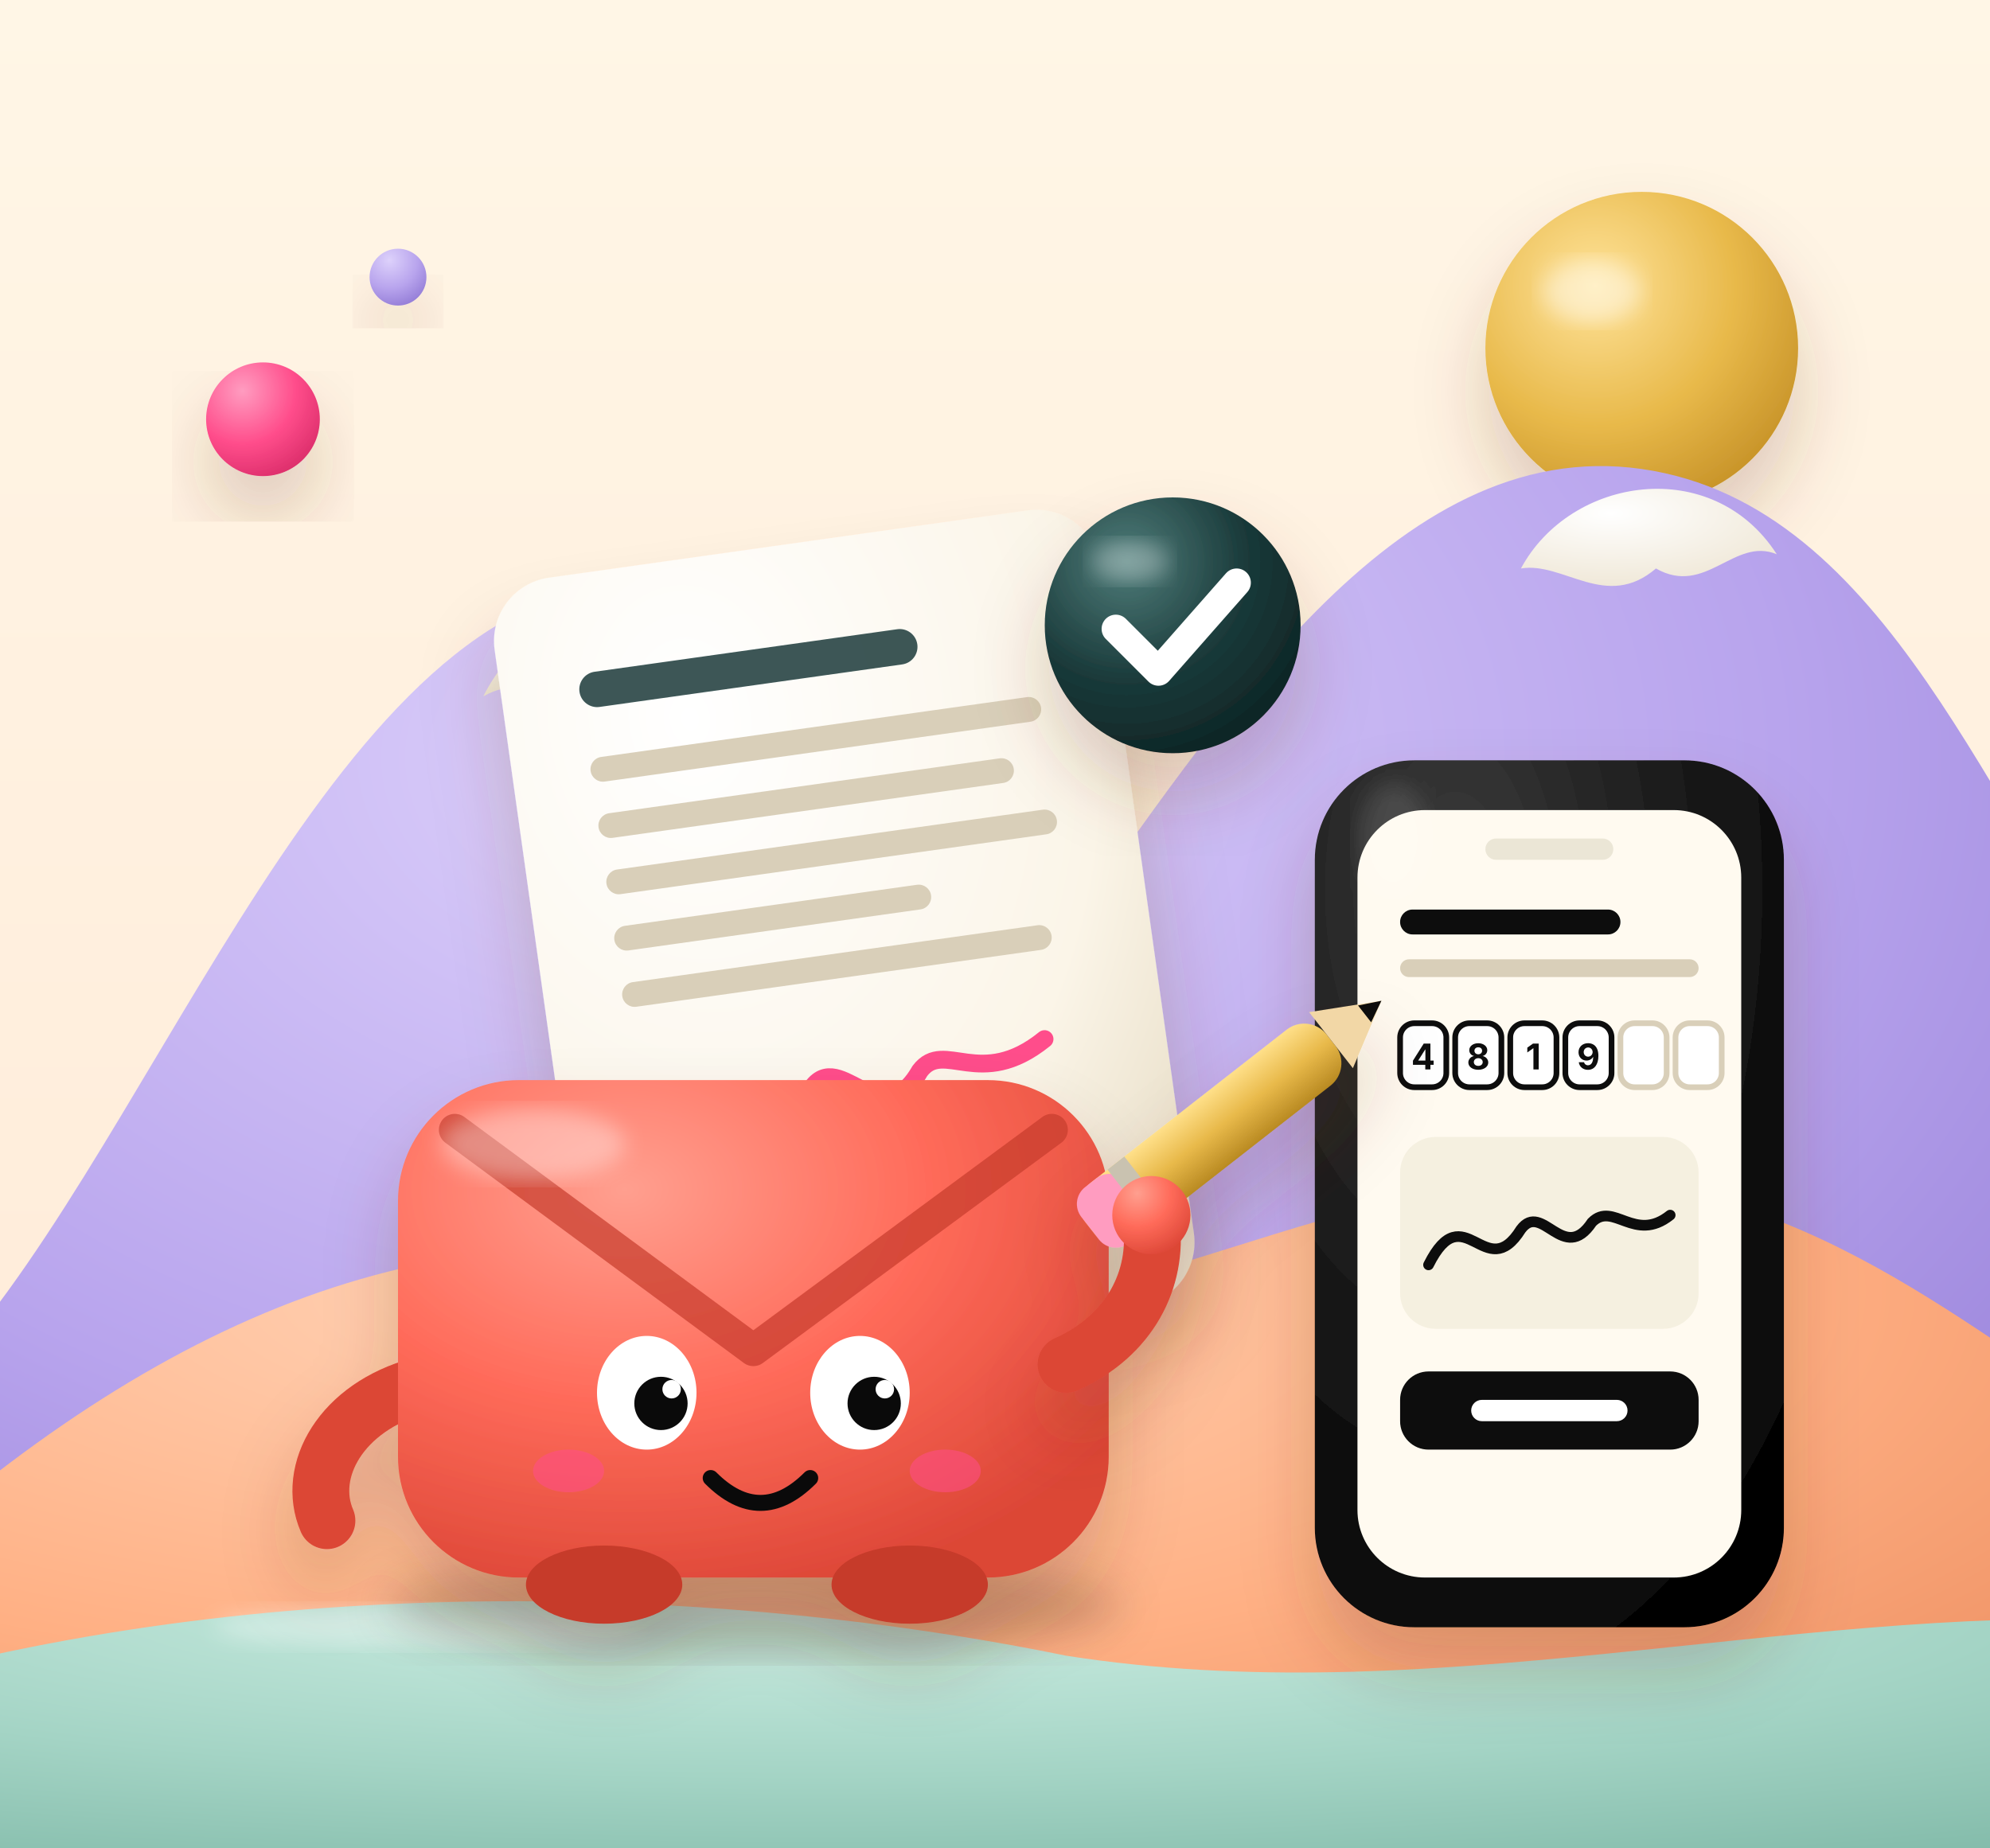
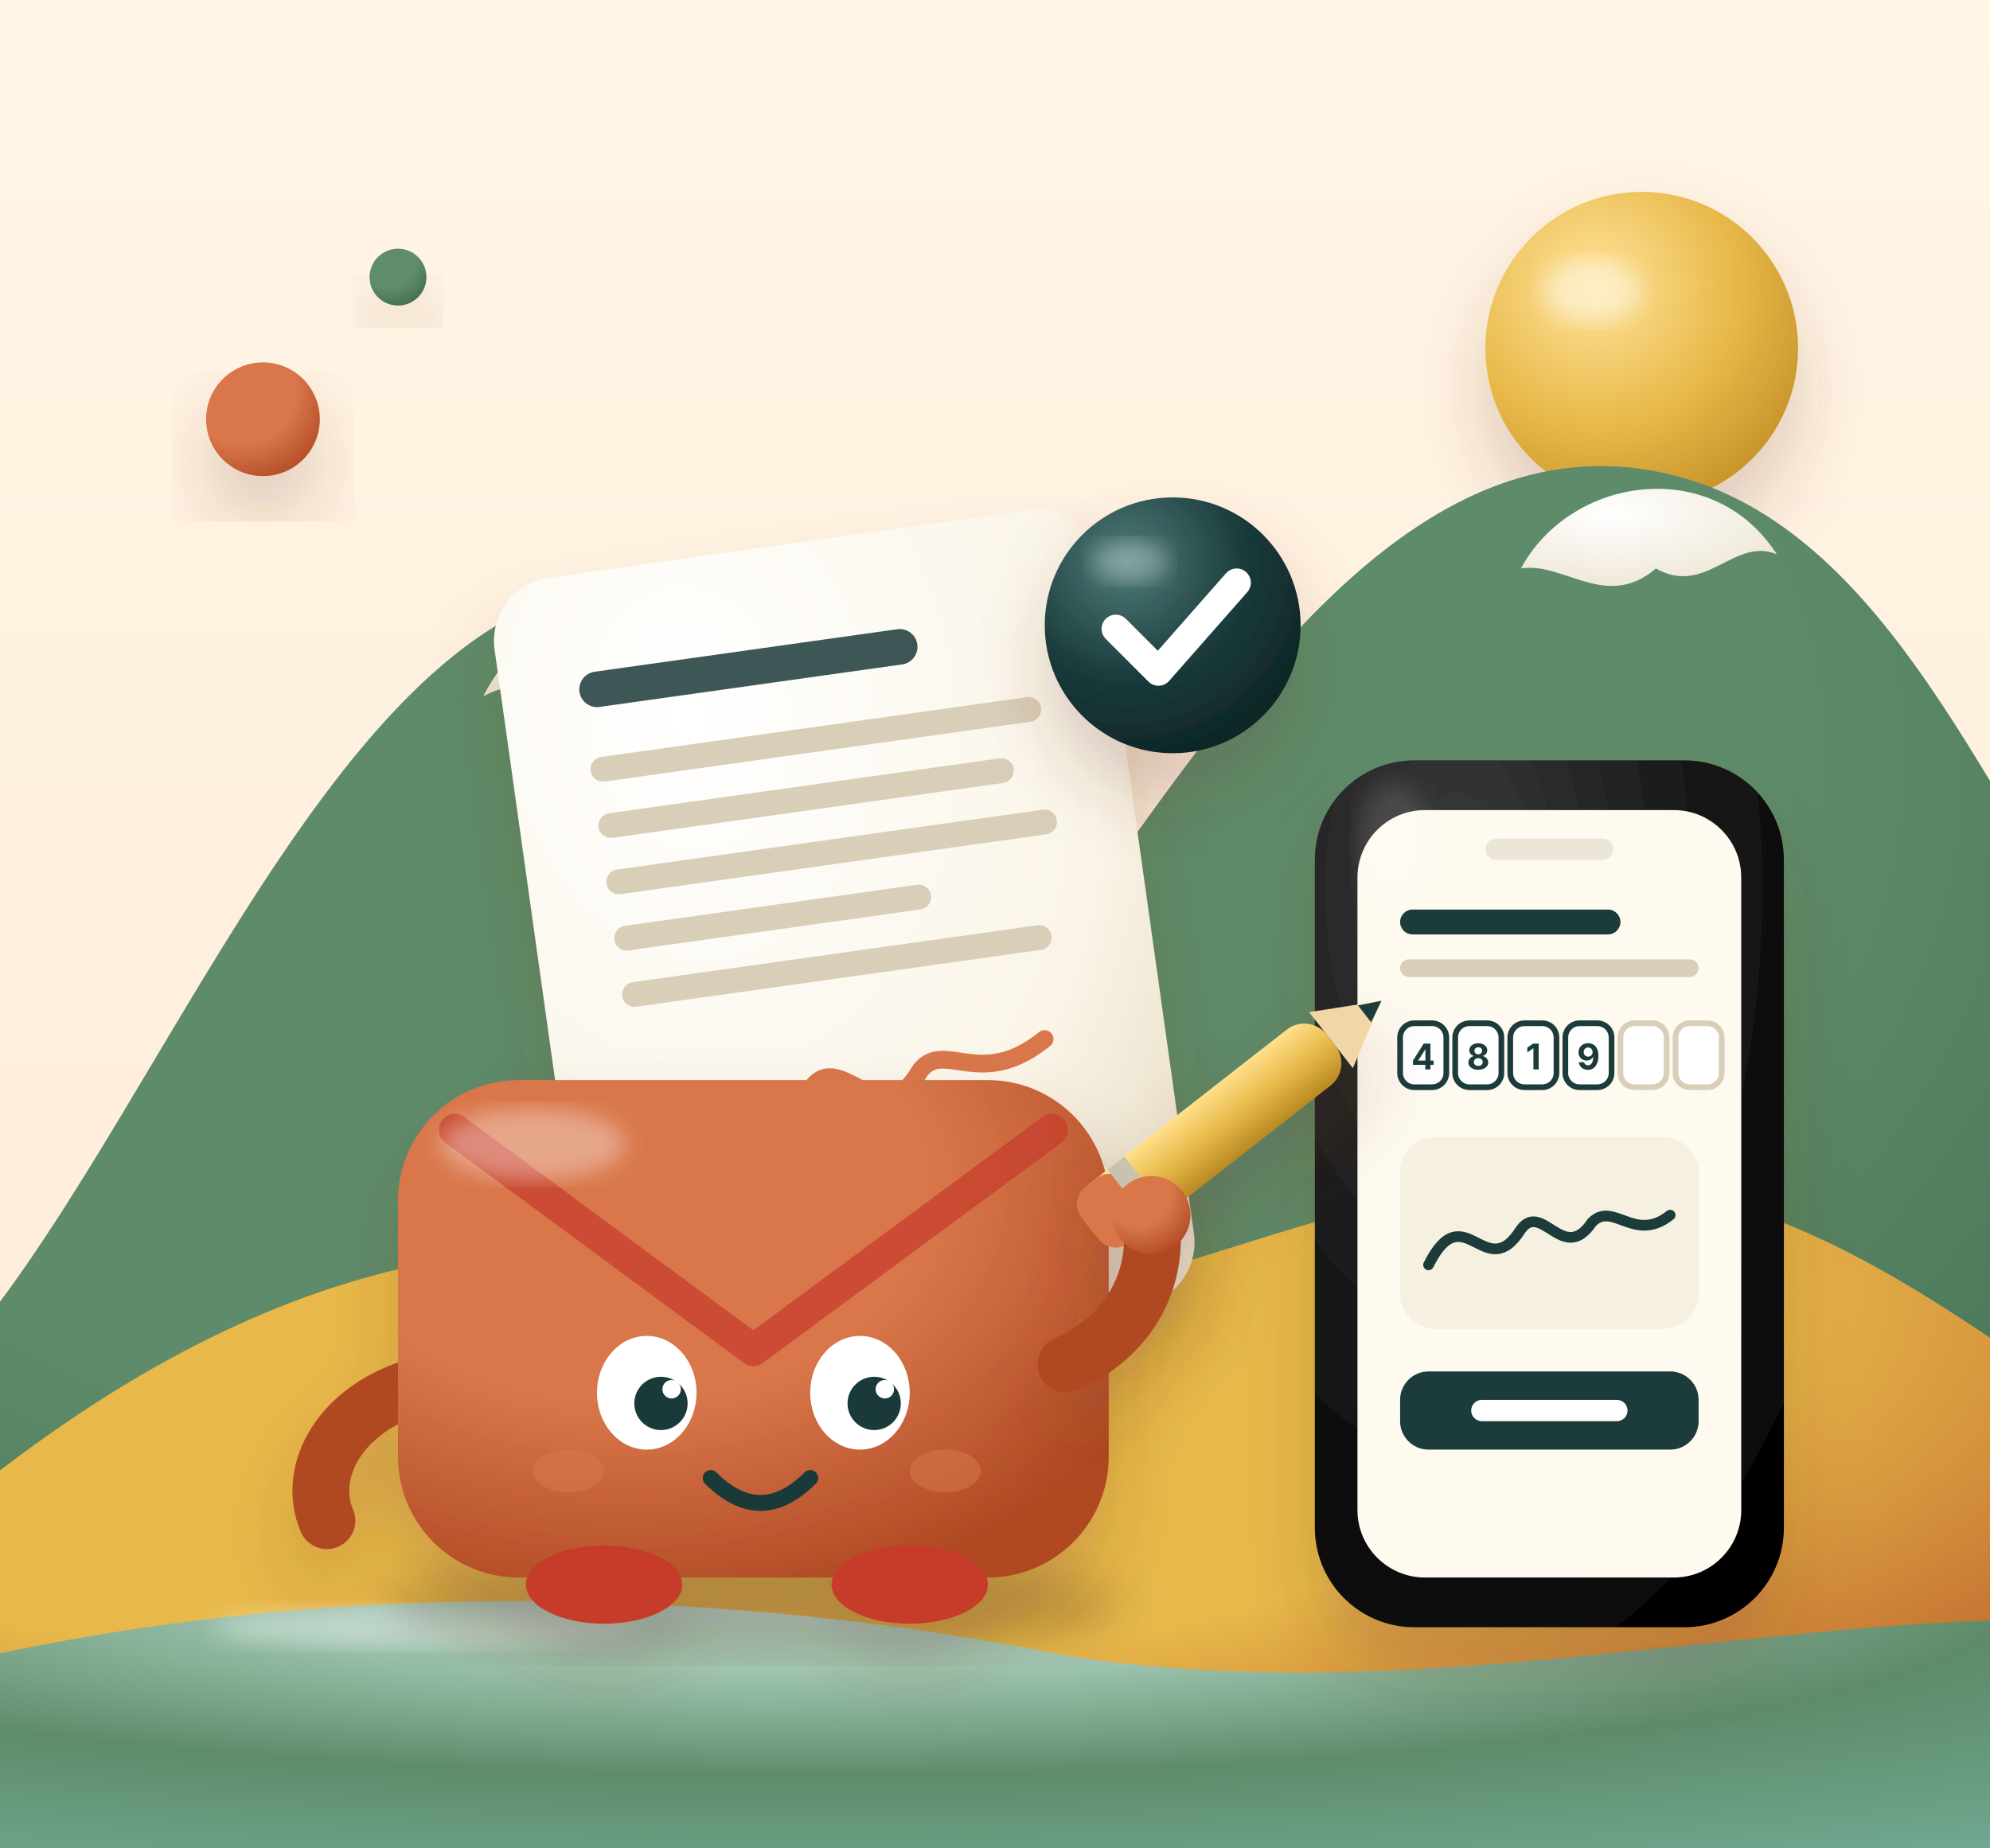
<svg xmlns="http://www.w3.org/2000/svg" viewBox="0 0 560 520" role="img" aria-labelledby="t d">
  <defs>
    <linearGradient id="sky" x1="0" y1="0" x2="0" y2="1">
      <stop offset="0" stop-color="#fff6e6" />
      <stop offset="1" stop-color="#ffe9d6" />
    </linearGradient>
    <radialGradient id="gSun" cx="35%" cy="30%" r="75%">
      <stop offset="0" stop-color="#ffe39a" />
      <stop offset=".6" stop-color="#e8b94a" />
      <stop offset="1" stop-color="#c9952a" />
    </radialGradient>
    <radialGradient id="gLav" cx="35%" cy="20%" r="90%">
-       <stop offset="0" stop-color="#ddd1fb" />
-       <stop offset=".55" stop-color="#b8a4ed" />
-       <stop offset="1" stop-color="#8f78d4" />
+       <stop offset="0" stop-color="#5E8C6A" />
+       <stop offset=".55" stop-color="#5E8C6A" />
+       <stop offset="1" stop-color="#3F6B4C" />
    </radialGradient>
    <radialGradient id="gPeach" cx="30%" cy="15%" r="95%">
-       <stop offset="0" stop-color="#ffd2b5" />
-       <stop offset=".55" stop-color="#ffb084" />
-       <stop offset="1" stop-color="#ea8a5c" />
+       <stop offset="0" stop-color="#E8B94A" />
+       <stop offset=".55" stop-color="#E8B94A" />
+       <stop offset="1" stop-color="#B04A24" />
    </radialGradient>
    <radialGradient id="gMint" cx="40%" cy="0%" r="110%">
      <stop offset="0" stop-color="#cdeee3" />
-       <stop offset=".5" stop-color="#a4d4c5" />
+       <stop offset=".5" stop-color="#5E8C6A" />
      <stop offset="1" stop-color="#78b3a1" />
    </radialGradient>
    <radialGradient id="gSnow" cx="35%" cy="25%" r="80%">
      <stop offset="0" stop-color="#ffffff" />
      <stop offset="1" stop-color="#efe7d6" />
    </radialGradient>
    <radialGradient id="gCoral" cx="32%" cy="22%" r="85%">
-       <stop offset="0" stop-color="#ff9f8f" />
-       <stop offset=".5" stop-color="#ff6b5a" />
-       <stop offset="1" stop-color="#dc4636" />
+       <stop offset="0" stop-color="#D9774B" />
+       <stop offset=".5" stop-color="#D9774B" />
+       <stop offset="1" stop-color="#B04A24" />
    </radialGradient>
    <radialGradient id="gPaper" cx="30%" cy="20%" r="95%">
      <stop offset="0" stop-color="#ffffff" />
      <stop offset=".7" stop-color="#fbf5e8" />
      <stop offset="1" stop-color="#e9dfc9" />
    </radialGradient>
    <radialGradient id="gInk" cx="30%" cy="15%" r="95%">
      <stop offset="0" stop-color="#3b3b3b" />
      <stop offset=".6" stop-color="#151515" />
      <stop offset="1" stop-color="#050505" />
    </radialGradient>
    <radialGradient id="gTeal" cx="32%" cy="25%" r="85%">
      <stop offset="0" stop-color="#4f7d7a" />
      <stop offset=".55" stop-color="#1a3a3a" />
      <stop offset="1" stop-color="#0c2222" />
    </radialGradient>
    <radialGradient id="gPink" cx="32%" cy="25%" r="85%">
-       <stop offset="0" stop-color="#ff9cc0" />
-       <stop offset=".55" stop-color="#ff4d8b" />
-       <stop offset="1" stop-color="#d92b68" />
+       <stop offset="0" stop-color="#D9774B" />
+       <stop offset=".55" stop-color="#D9774B" />
+       <stop offset="1" stop-color="#B04A24" />
    </radialGradient>
    <linearGradient id="gPencil" x1="0" y1="0" x2="0" y2="1">
      <stop offset="0" stop-color="#ffe08a" />
      <stop offset=".5" stop-color="#e8b94a" />
      <stop offset="1" stop-color="#b98a22" />
    </linearGradient>
    <filter id="drop" x="-30%" y="-30%" width="160%" height="170%">
      <feDropShadow dx="0" dy="12" stdDeviation="10" flood-color="#6b3b22" flood-opacity=".22" />
    </filter>
    <filter id="blur6">
      <feGaussianBlur stdDeviation="6" />
    </filter>
    <filter id="blur3">
      <feGaussianBlur stdDeviation="3" />
    </filter>
  </defs>
  <rect width="560" height="520" fill="url(#sky)" />
  <circle cx="462" cy="98" r="44" fill="url(#gSun)" filter="url(#drop)" />
  <ellipse cx="448" cy="82" rx="14" ry="9" fill="#fff" opacity=".45" filter="url(#blur3)" />
  <circle cx="74" cy="118" r="16" fill="url(#gPink)" filter="url(#drop)" />
  <circle cx="112" cy="78" r="8" fill="url(#gLav)" filter="url(#drop)" />
  <path d="M-20 390 C 40 330, 90 175, 170 165 C 232 157, 262 238, 300 262 C 342 205, 392 122, 462 132 C 532 142, 560 232, 600 282 L600 540 L-20 540 Z" fill="url(#gLav)" />
  <path d="M136 196 C 150 168, 186 160, 204 186 C 192 182, 186 198, 172 190 C 160 202, 150 188, 136 196 Z" fill="url(#gSnow)" />
  <path d="M428 160 C 442 134, 482 128, 500 156 C 488 151, 480 168, 466 160 C 452 172, 440 158, 428 160 Z" fill="url(#gSnow)" />
  <path d="M-20 430 C 60 362, 140 334, 232 362 C 302 384, 362 332, 442 332 C 512 332, 562 382, 600 402 L600 540 L-20 540 Z" fill="url(#gPeach)" />
  <path d="M-20 470 C 100 440, 222 450, 300 466 C 402 482, 502 452, 600 456 L600 540 L-20 540 Z" fill="url(#gMint)" />
  <ellipse cx="120" cy="458" rx="60" ry="6" fill="#fff" opacity=".35" filter="url(#blur3)" />
  <g transform="rotate(-8 238 268)" filter="url(#drop)">
    <rect x="152" y="152" width="172" height="226" rx="18" fill="url(#gPaper)" />
    <rect x="174" y="180" width="96" height="10" rx="5" fill="#1a3a3a" opacity=".85" />
    <rect x="174" y="204" width="128" height="7" rx="3.5" fill="#d9cfb9" />
    <rect x="174" y="220" width="118" height="7" rx="3.5" fill="#d9cfb9" />
    <rect x="174" y="236" width="128" height="7" rx="3.5" fill="#d9cfb9" />
    <rect x="174" y="252" width="90" height="7" rx="3.5" fill="#d9cfb9" />
    <rect x="174" y="268" width="122" height="7" rx="3.5" fill="#d9cfb9" />
-     <path d="M178 320 C 196 292, 206 330, 222 306 C 232 292, 240 322, 254 304 C 262 296, 270 312, 290 300" fill="none" stroke="#ff4d8b" stroke-width="5" stroke-linecap="round" stroke-linejoin="round" />
+     <path d="M178 320 C 196 292, 206 330, 222 306 C 232 292, 240 322, 254 304 C 262 296, 270 312, 290 300" fill="none" stroke="#D9774B" stroke-width="5" stroke-linecap="round" stroke-linejoin="round" />
    <rect x="174" y="334" width="120" height="3" rx="1.5" fill="#bfb39a" />
  </g>
  <g filter="url(#drop)">
    <circle cx="330" cy="176" r="36" fill="url(#gTeal)" />
    <path d="M314 177 L326 189 L348 164" fill="none" stroke="#fff" stroke-width="8" stroke-linecap="round" stroke-linejoin="round" />
    <ellipse cx="318" cy="158" rx="11" ry="6" fill="#fff" opacity=".3" filter="url(#blur3)" />
  </g>
  <g filter="url(#drop)">
    <rect x="370" y="214" width="132" height="244" rx="28" fill="url(#gInk)" />
    <rect x="382" y="228" width="108" height="216" rx="19" fill="#fffaf0" />
    <rect x="418" y="236" width="36" height="6" rx="3" fill="#ebe6d6" />
-     <rect x="394" y="256" width="62" height="7" rx="3.5" fill="#0a0a0a" />
+     <rect x="394" y="256" width="62" height="7" rx="3.5" fill="#1A3A3A" />
    <rect x="394" y="270" width="84" height="5" rx="2.5" fill="#d9cfb9" />
-     <g fill="#fff" stroke="#0a0a0a" stroke-width="1.6">
+     <g fill="#fff" stroke="#1A3A3A" stroke-width="1.6">
      <rect x="394" y="288" width="13" height="18" rx="4" />
      <rect x="409.5" y="288" width="13" height="18" rx="4" />
      <rect x="425" y="288" width="13" height="18" rx="4" />
      <rect x="440.5" y="288" width="13" height="18" rx="4" />
      <rect x="456" y="288" width="13" height="18" rx="4" stroke="#d9cfb9" />
      <rect x="471.5" y="288" width="13" height="18" rx="4" stroke="#d9cfb9" />
    </g>
-     <g fill="#0a0a0a" font-family="Inter, Arial, sans-serif" font-size="10" font-weight="700" text-anchor="middle">
+     <g fill="#1A3A3A" font-family="Inter, Arial, sans-serif" font-size="10" font-weight="700" text-anchor="middle">
      <text x="400.5" y="301">4</text>
      <text x="416" y="301">8</text>
      <text x="431.5" y="301">1</text>
      <text x="447" y="301">9</text>
    </g>
    <rect x="394" y="320" width="84" height="54" rx="10" fill="#f5f0e0" />
-     <path d="M402 356 C 412 336, 418 362, 428 346 C 434 338, 440 356, 448 344 C 454 338, 460 350, 470 342" fill="none" stroke="#0a0a0a" stroke-width="3" stroke-linecap="round" />
-     <rect x="394" y="386" width="84" height="22" rx="8" fill="#0a0a0a" />
+     <path d="M402 356 C 412 336, 418 362, 428 346 C 434 338, 440 356, 448 344 C 454 338, 460 350, 470 342" fill="none" stroke="#1A3A3A" stroke-width="3" stroke-linecap="round" />
+     <rect x="394" y="386" width="84" height="22" rx="8" fill="#1A3A3A" />
    <rect x="414" y="394" width="44" height="6" rx="3" fill="#fff" />
    <ellipse cx="392" cy="236" rx="10" ry="16" fill="#fff" opacity=".12" filter="url(#blur3)" />
  </g>
  <ellipse cx="212" cy="452" rx="104" ry="14" fill="#3b2a1a" opacity=".22" filter="url(#blur6)" />
  <g filter="url(#drop)">
-     <path d="M118 390 C 96 396, 86 414, 92 428" fill="none" stroke="#dc4636" stroke-width="16" stroke-linecap="round" />
+     <path d="M118 390 C 96 396, 86 414, 92 428" fill="none" stroke="#B04A24" stroke-width="16" stroke-linecap="round" />
    <rect x="112" y="304" width="200" height="140" rx="34" fill="url(#gCoral)" />
    <path d="M128 318 L212 380 L296 318" fill="none" stroke="#c63a2b" stroke-width="9" stroke-linecap="round" stroke-linejoin="round" opacity=".7" />
    <ellipse cx="150" cy="322" rx="26" ry="10" fill="#fff" opacity=".35" filter="url(#blur3)" />
    <ellipse cx="170" cy="446" rx="22" ry="11" fill="#c63a2b" />
    <ellipse cx="256" cy="446" rx="22" ry="11" fill="#c63a2b" />
  </g>
  <g>
    <ellipse cx="182" cy="392" rx="14" ry="16" fill="#fff" />
    <ellipse cx="242" cy="392" rx="14" ry="16" fill="#fff" />
-     <circle cx="186" cy="395" r="7.5" fill="#0a0a0a" />
-     <circle cx="246" cy="395" r="7.5" fill="#0a0a0a" />
+     <circle cx="186" cy="395" r="7.5" fill="#1A3A3A" />
+     <circle cx="246" cy="395" r="7.5" fill="#1A3A3A" />
    <circle cx="189" cy="391" r="2.6" fill="#fff" />
    <circle cx="249" cy="391" r="2.6" fill="#fff" />
-     <ellipse cx="160" cy="414" rx="10" ry="6" fill="#ff4d8b" opacity=".55" />
-     <ellipse cx="266" cy="414" rx="10" ry="6" fill="#ff4d8b" opacity=".55" />
-     <path d="M200 416 Q 214 430 228 416" fill="none" stroke="#0a0a0a" stroke-width="4.5" stroke-linecap="round" />
+     <ellipse cx="160" cy="414" rx="10" ry="6" fill="#D9774B" opacity=".55" />
+     <ellipse cx="266" cy="414" rx="10" ry="6" fill="#D9774B" opacity=".55" />
+     <path d="M200 416 Q 214 430 228 416" fill="none" stroke="#1A3A3A" stroke-width="4.5" stroke-linecap="round" />
  </g>
  <g filter="url(#drop)">
    <g transform="rotate(-38 332 326)">
      <rect x="300" y="316" width="86" height="20" rx="8" fill="url(#gPencil)" />
-       <rect x="300" y="316" width="16" height="20" rx="6" fill="#ff9cc0" />
+       <rect x="300" y="316" width="16" height="20" rx="6" fill="#D9774B" />
      <rect x="314" y="316" width="6" height="20" fill="#c9c2b0" />
      <path d="M386 316 L404 326 L386 336 Z" fill="#f2d7a6" />
-       <path d="M398 323 L404 326 L398 329 Z" fill="#0a0a0a" />
+       <path d="M398 323 L404 326 L398 329 Z" fill="#1A3A3A" />
    </g>
-     <path d="M300 384 C 318 376, 326 360, 324 344" fill="none" stroke="#dc4636" stroke-width="16" stroke-linecap="round" />
+     <path d="M300 384 C 318 376, 326 360, 324 344" fill="none" stroke="#B04A24" stroke-width="16" stroke-linecap="round" />
    <circle cx="324" cy="342" r="11" fill="url(#gCoral)" />
  </g>
</svg>
